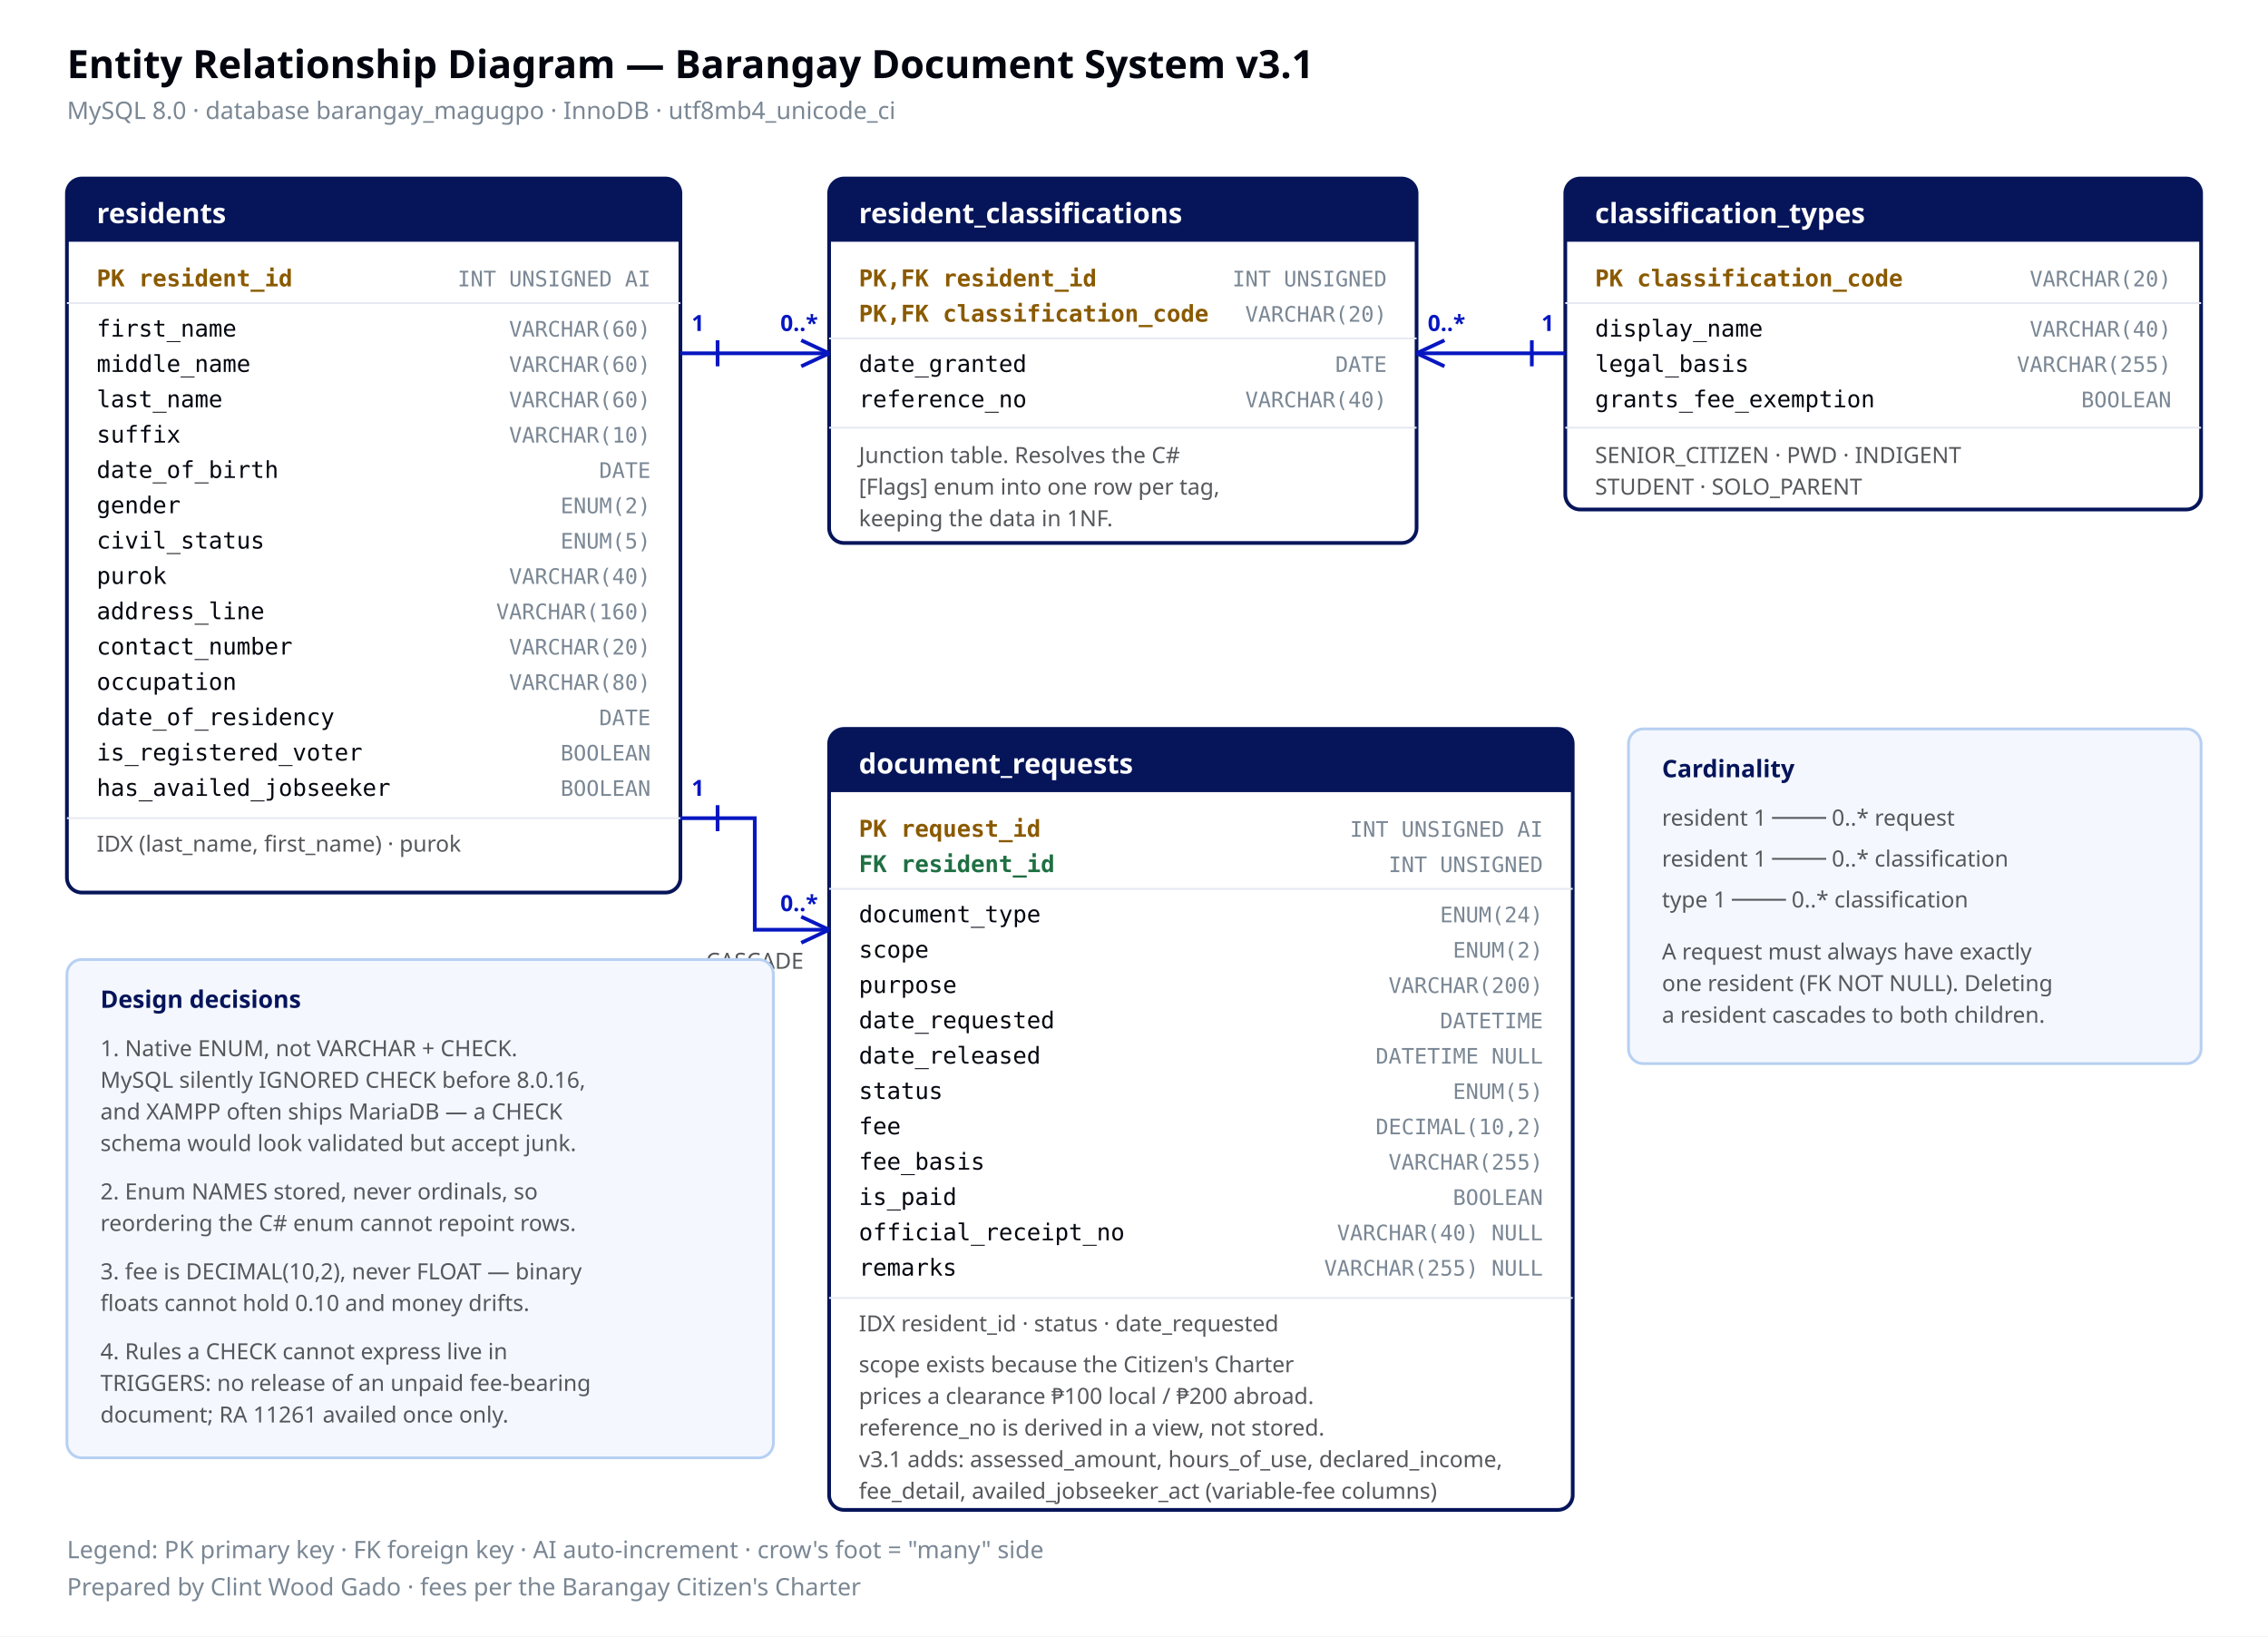
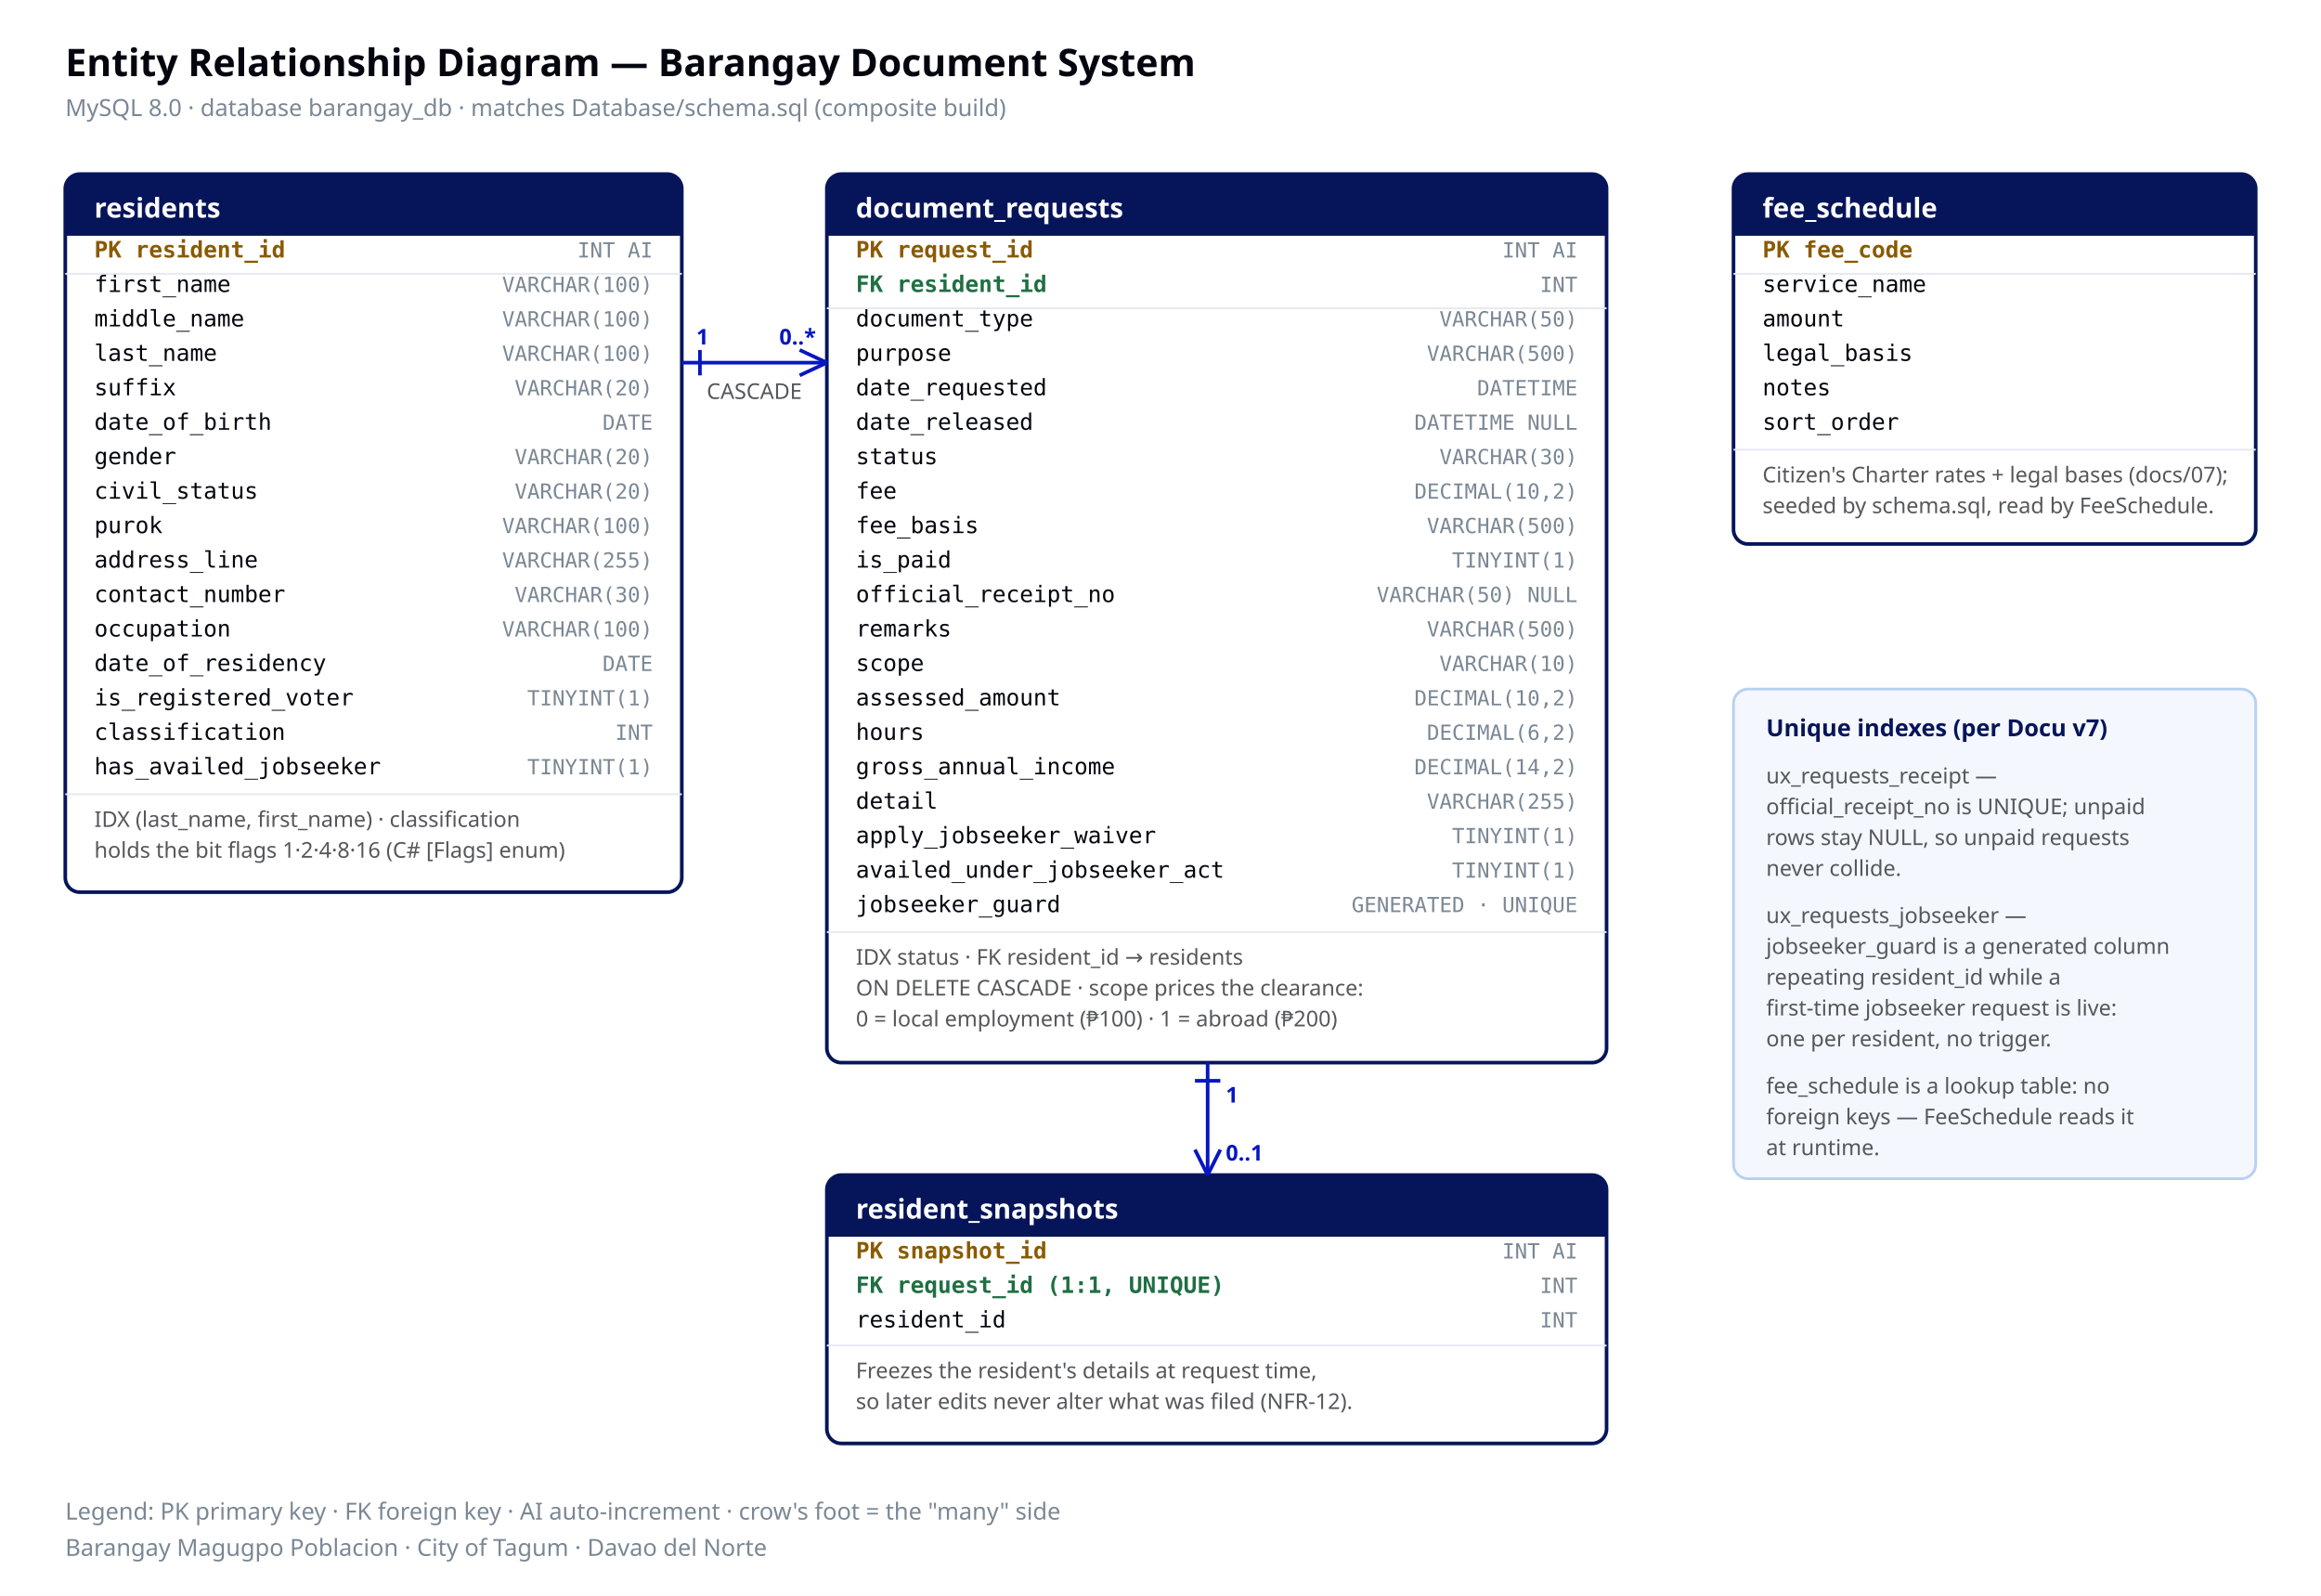
- <svg xmlns="http://www.w3.org/2000/svg" viewBox="0 0 1220 880" width="1220" height="880">
+ <svg xmlns="http://www.w3.org/2000/svg" viewBox="0 0 1280 880" width="1280" height="880">
  <defs>
    <style>
      text { font-family: "Segoe UI", -apple-system, "Noto Sans", "DejaVu Sans", sans-serif; }
      .mono { font-family: Consolas, "Cascadia Mono", "DejaVu Sans Mono", monospace; }
      .tbl     { fill:#FFFFFF; stroke:#06155A; stroke-width:2; }
      .hdr     { fill:#06155A; }
      .hdrtxt  { fill:#FFFFFF; font-size:15px; font-weight:600; }
      .col     { font-size:12.5px; fill:#04060F; }
      .pk      { font-size:12.5px; fill:#8A5A00; font-weight:700; }
      .fk      { font-size:12.5px; fill:#1F6F43; font-weight:700; }
      .type    { font-size:11.5px; fill:#7A8794; }
      .rowline { stroke:#E6E9F2; stroke-width:1; }
      .rel     { stroke:#0616C1; stroke-width:2; fill:none; }
      .card    { font-size:12px; fill:#0616C1; font-weight:700; }
      .note    { font-size:12px; fill:#55575B; }
      .notehd  { font-size:13px; fill:#06155A; font-weight:700; }
      .notebox { fill:#F4F7FE; stroke:#B7D0F2; stroke-width:1.5; }
      .title   { font-size:21px; font-weight:700; fill:#04060F; }
      .sub     { font-size:13px; fill:#7A8794; }
    </style>
  </defs>
-   <rect width="1220" height="880" fill="#FFFFFF" />
-   <text x="36" y="42" class="title">Entity Relationship Diagram — Barangay Document System v3.1</text>
-   <text x="36" y="64" class="sub">MySQL 8.0 · database barangay_magugpo · InnoDB · utf8mb4_unicode_ci</text>
+   <rect width="1280" height="880" fill="#FFFFFF" />
+   <text x="36" y="42" class="title">Entity Relationship Diagram — Barangay Document System</text>
+   <text x="36" y="64" class="sub">MySQL 8.0 · database barangay_db · matches Database/schema.sql (composite build)</text>
  <g>
-     <rect x="36" y="96" width="330" height="384" rx="8" class="tbl" />
-     <path d="M36 104 a8 8 0 0 1 8 -8 h314 a8 8 0 0 1 8 8 v26 h-330 z" class="hdr" />
+     <rect x="36" y="96" width="340" height="396" rx="8" class="tbl" />
+     <path d="M36 104 a8 8 0 0 1 8 -8 h324 a8 8 0 0 1 8 8 v26 h-340 z" class="hdr" />
    <text x="52" y="120" class="hdrtxt">residents</text>
-     <text x="52" y="154" class="pk mono">PK  resident_id</text>
-     <text x="350" y="154" class="type mono" text-anchor="end">INT UNSIGNED AI</text>
-     <line x1="36" y1="163" x2="366" y2="163" class="rowline" />
-     <text x="52" y="181" class="col mono">first_name</text>
-     <text x="350" y="181" class="type mono" text-anchor="end">VARCHAR(60)</text>
-     <text x="52" y="200" class="col mono">middle_name</text>
-     <text x="350" y="200" class="type mono" text-anchor="end">VARCHAR(60)</text>
-     <text x="52" y="219" class="col mono">last_name</text>
-     <text x="350" y="219" class="type mono" text-anchor="end">VARCHAR(60)</text>
-     <text x="52" y="238" class="col mono">suffix</text>
-     <text x="350" y="238" class="type mono" text-anchor="end">VARCHAR(10)</text>
-     <text x="52" y="257" class="col mono">date_of_birth</text>
-     <text x="350" y="257" class="type mono" text-anchor="end">DATE</text>
-     <text x="52" y="276" class="col mono">gender</text>
-     <text x="350" y="276" class="type mono" text-anchor="end">ENUM(2)</text>
-     <text x="52" y="295" class="col mono">civil_status</text>
-     <text x="350" y="295" class="type mono" text-anchor="end">ENUM(5)</text>
-     <text x="52" y="314" class="col mono">purok</text>
-     <text x="350" y="314" class="type mono" text-anchor="end">VARCHAR(40)</text>
-     <text x="52" y="333" class="col mono">address_line</text>
-     <text x="350" y="333" class="type mono" text-anchor="end">VARCHAR(160)</text>
-     <text x="52" y="352" class="col mono">contact_number</text>
-     <text x="350" y="352" class="type mono" text-anchor="end">VARCHAR(20)</text>
-     <text x="52" y="371" class="col mono">occupation</text>
-     <text x="350" y="371" class="type mono" text-anchor="end">VARCHAR(80)</text>
-     <text x="52" y="390" class="col mono">date_of_residency</text>
-     <text x="350" y="390" class="type mono" text-anchor="end">DATE</text>
-     <text x="52" y="409" class="col mono">is_registered_voter</text>
-     <text x="350" y="409" class="type mono" text-anchor="end">BOOLEAN</text>
-     <text x="52" y="428" class="col mono">has_availed_jobseeker</text>
-     <text x="350" y="428" class="type mono" text-anchor="end">BOOLEAN</text>
-     <line x1="36" y1="440" x2="366" y2="440" class="rowline" />
-     <text x="52" y="458" class="note">IDX (last_name, first_name) · purok</text>
+     <text x="52" y="142" class="pk mono">PK  resident_id</text>
+     <text x="360" y="142" class="type mono" text-anchor="end">INT AI</text>
+     <line x1="36" y1="151" x2="376" y2="151" class="rowline" />
+     <text x="52" y="161" class="col mono">first_name</text>
+     <text x="360" y="161" class="type mono" text-anchor="end">VARCHAR(100)</text>
+     <text x="52" y="180" class="col mono">middle_name</text>
+     <text x="360" y="180" class="type mono" text-anchor="end">VARCHAR(100)</text>
+     <text x="52" y="199" class="col mono">last_name</text>
+     <text x="360" y="199" class="type mono" text-anchor="end">VARCHAR(100)</text>
+     <text x="52" y="218" class="col mono">suffix</text>
+     <text x="360" y="218" class="type mono" text-anchor="end">VARCHAR(20)</text>
+     <text x="52" y="237" class="col mono">date_of_birth</text>
+     <text x="360" y="237" class="type mono" text-anchor="end">DATE</text>
+     <text x="52" y="256" class="col mono">gender</text>
+     <text x="360" y="256" class="type mono" text-anchor="end">VARCHAR(20)</text>
+     <text x="52" y="275" class="col mono">civil_status</text>
+     <text x="360" y="275" class="type mono" text-anchor="end">VARCHAR(20)</text>
+     <text x="52" y="294" class="col mono">purok</text>
+     <text x="360" y="294" class="type mono" text-anchor="end">VARCHAR(100)</text>
+     <text x="52" y="313" class="col mono">address_line</text>
+     <text x="360" y="313" class="type mono" text-anchor="end">VARCHAR(255)</text>
+     <text x="52" y="332" class="col mono">contact_number</text>
+     <text x="360" y="332" class="type mono" text-anchor="end">VARCHAR(30)</text>
+     <text x="52" y="351" class="col mono">occupation</text>
+     <text x="360" y="351" class="type mono" text-anchor="end">VARCHAR(100)</text>
+     <text x="52" y="370" class="col mono">date_of_residency</text>
+     <text x="360" y="370" class="type mono" text-anchor="end">DATE</text>
+     <text x="52" y="389" class="col mono">is_registered_voter</text>
+     <text x="360" y="389" class="type mono" text-anchor="end">TINYINT(1)</text>
+     <text x="52" y="408" class="col mono">classification</text>
+     <text x="360" y="408" class="type mono" text-anchor="end">INT</text>
+     <text x="52" y="427" class="col mono">has_availed_jobseeker</text>
+     <text x="360" y="427" class="type mono" text-anchor="end">TINYINT(1)</text>
+     <line x1="36" y1="438" x2="376" y2="438" class="rowline" />
+     <text x="52" y="456" class="note">IDX (last_name, first_name) · classification</text>
+     <text x="52" y="473" class="note">holds the bit flags 1·2·4·8·16 (C# [Flags] enum)</text>
  </g>
  <g>
-     <rect x="446" y="96" width="316" height="196" rx="8" class="tbl" />
-     <path d="M446 104 a8 8 0 0 1 8 -8 h300 a8 8 0 0 1 8 8 v26 h-316 z" class="hdr" />
-     <text x="462" y="120" class="hdrtxt">resident_classifications</text>
-     <text x="462" y="154" class="pk mono">PK,FK  resident_id</text>
-     <text x="746" y="154" class="type mono" text-anchor="end">INT UNSIGNED</text>
-     <text x="462" y="173" class="pk mono">PK,FK  classification_code</text>
-     <text x="746" y="173" class="type mono" text-anchor="end">VARCHAR(20)</text>
-     <line x1="446" y1="182" x2="762" y2="182" class="rowline" />
-     <text x="462" y="200" class="col mono">date_granted</text>
-     <text x="746" y="200" class="type mono" text-anchor="end">DATE</text>
-     <text x="462" y="219" class="col mono">reference_no</text>
-     <text x="746" y="219" class="type mono" text-anchor="end">VARCHAR(40)</text>
-     <line x1="446" y1="230" x2="762" y2="230" class="rowline" />
-     <text x="462" y="249" class="note">Junction table. Resolves the C#</text>
-     <text x="462" y="266" class="note">[Flags] enum into one row per tag,</text>
-     <text x="462" y="283" class="note">keeping the data in 1NF.</text>
+     <rect x="456" y="96" width="430" height="490" rx="8" class="tbl" />
+     <path d="M456 104 a8 8 0 0 1 8 -8 h414 a8 8 0 0 1 8 8 v26 h-430 z" class="hdr" />
+     <text x="472" y="120" class="hdrtxt">document_requests</text>
+     <text x="472" y="142" class="pk mono">PK  request_id</text>
+     <text x="870" y="142" class="type mono" text-anchor="end">INT AI</text>
+     <text x="472" y="161" class="fk mono">FK  resident_id</text>
+     <text x="870" y="161" class="type mono" text-anchor="end">INT</text>
+     <line x1="456" y1="170" x2="886" y2="170" class="rowline" />
+     <text x="472" y="180" class="col mono">document_type</text>
+     <text x="870" y="180" class="type mono" text-anchor="end">VARCHAR(50)</text>
+     <text x="472" y="199" class="col mono">purpose</text>
+     <text x="870" y="199" class="type mono" text-anchor="end">VARCHAR(500)</text>
+     <text x="472" y="218" class="col mono">date_requested</text>
+     <text x="870" y="218" class="type mono" text-anchor="end">DATETIME</text>
+     <text x="472" y="237" class="col mono">date_released</text>
+     <text x="870" y="237" class="type mono" text-anchor="end">DATETIME NULL</text>
+     <text x="472" y="256" class="col mono">status</text>
+     <text x="870" y="256" class="type mono" text-anchor="end">VARCHAR(30)</text>
+     <text x="472" y="275" class="col mono">fee</text>
+     <text x="870" y="275" class="type mono" text-anchor="end">DECIMAL(10,2)</text>
+     <text x="472" y="294" class="col mono">fee_basis</text>
+     <text x="870" y="294" class="type mono" text-anchor="end">VARCHAR(500)</text>
+     <text x="472" y="313" class="col mono">is_paid</text>
+     <text x="870" y="313" class="type mono" text-anchor="end">TINYINT(1)</text>
+     <text x="472" y="332" class="col mono">official_receipt_no</text>
+     <text x="870" y="332" class="type mono" text-anchor="end">VARCHAR(50) NULL</text>
+     <text x="472" y="351" class="col mono">remarks</text>
+     <text x="870" y="351" class="type mono" text-anchor="end">VARCHAR(500)</text>
+     <text x="472" y="370" class="col mono">scope</text>
+     <text x="870" y="370" class="type mono" text-anchor="end">VARCHAR(10)</text>
+     <text x="472" y="389" class="col mono">assessed_amount</text>
+     <text x="870" y="389" class="type mono" text-anchor="end">DECIMAL(10,2)</text>
+     <text x="472" y="408" class="col mono">hours</text>
+     <text x="870" y="408" class="type mono" text-anchor="end">DECIMAL(6,2)</text>
+     <text x="472" y="427" class="col mono">gross_annual_income</text>
+     <text x="870" y="427" class="type mono" text-anchor="end">DECIMAL(14,2)</text>
+     <text x="472" y="446" class="col mono">detail</text>
+     <text x="870" y="446" class="type mono" text-anchor="end">VARCHAR(255)</text>
+     <text x="472" y="465" class="col mono">apply_jobseeker_waiver</text>
+     <text x="870" y="465" class="type mono" text-anchor="end">TINYINT(1)</text>
+     <text x="472" y="484" class="col mono">availed_under_jobseeker_act</text>
+     <text x="870" y="484" class="type mono" text-anchor="end">TINYINT(1)</text>
+     <text x="472" y="503" class="col mono">jobseeker_guard</text>
+     <text x="870" y="503" class="type mono" text-anchor="end">GENERATED · UNIQUE</text>
+     <line x1="456" y1="514" x2="886" y2="514" class="rowline" />
+     <text x="472" y="532" class="note">IDX status · FK resident_id → residents</text>
+     <text x="472" y="549" class="note">ON DELETE CASCADE · scope prices the clearance:</text>
+     <text x="472" y="566" class="note">0 = local employment (₱100) · 1 = abroad (₱200)</text>
  </g>
  <g>
-     <rect x="842" y="96" width="342" height="178" rx="8" class="tbl" />
-     <path d="M842 104 a8 8 0 0 1 8 -8 h326 a8 8 0 0 1 8 8 v26 h-342 z" class="hdr" />
-     <text x="858" y="120" class="hdrtxt">classification_types</text>
-     <text x="858" y="154" class="pk mono">PK  classification_code</text>
-     <text x="1168" y="154" class="type mono" text-anchor="end">VARCHAR(20)</text>
-     <line x1="842" y1="163" x2="1184" y2="163" class="rowline" />
-     <text x="858" y="181" class="col mono">display_name</text>
-     <text x="1168" y="181" class="type mono" text-anchor="end">VARCHAR(40)</text>
-     <text x="858" y="200" class="col mono">legal_basis</text>
-     <text x="1168" y="200" class="type mono" text-anchor="end">VARCHAR(255)</text>
-     <text x="858" y="219" class="col mono">grants_fee_exemption</text>
-     <text x="1168" y="219" class="type mono" text-anchor="end">BOOLEAN</text>
-     <line x1="842" y1="230" x2="1184" y2="230" class="rowline" />
-     <text x="858" y="249" class="note">SENIOR_CITIZEN · PWD · INDIGENT</text>
-     <text x="858" y="266" class="note">STUDENT · SOLO_PARENT</text>
+     <rect x="456" y="648" width="430" height="148" rx="8" class="tbl" />
+     <path d="M456 656 a8 8 0 0 1 8 -8 h414 a8 8 0 0 1 8 8 v26 h-430 z" class="hdr" />
+     <text x="472" y="672" class="hdrtxt">resident_snapshots</text>
+     <text x="472" y="694" class="pk mono">PK  snapshot_id</text>
+     <text x="870" y="694" class="type mono" text-anchor="end">INT AI</text>
+     <text x="472" y="713" class="fk mono">FK  request_id  (1:1, UNIQUE)</text>
+     <text x="870" y="713" class="type mono" text-anchor="end">INT</text>
+     <text x="472" y="732" class="col mono">resident_id</text>
+     <text x="870" y="732" class="type mono" text-anchor="end">INT</text>
+     <line x1="456" y1="742" x2="886" y2="742" class="rowline" />
+     <text x="472" y="760" class="note">Freezes the resident's details at request time,</text>
+     <text x="472" y="777" class="note">so later edits never alter what was filed (NFR-12).</text>
  </g>
  <g>
-     <rect x="446" y="392" width="400" height="420" rx="8" class="tbl" />
-     <path d="M446 400 a8 8 0 0 1 8 -8 h384 a8 8 0 0 1 8 8 v26 h-400 z" class="hdr" />
-     <text x="462" y="416" class="hdrtxt">document_requests</text>
-     <text x="462" y="450" class="pk mono">PK  request_id</text>
-     <text x="830" y="450" class="type mono" text-anchor="end">INT UNSIGNED AI</text>
-     <text x="462" y="469" class="fk mono">FK  resident_id</text>
-     <text x="830" y="469" class="type mono" text-anchor="end">INT UNSIGNED</text>
-     <line x1="446" y1="478" x2="846" y2="478" class="rowline" />
-     <text x="462" y="496" class="col mono">document_type</text>
-     <text x="830" y="496" class="type mono" text-anchor="end">ENUM(24)</text>
-     <text x="462" y="515" class="col mono">scope</text>
-     <text x="830" y="515" class="type mono" text-anchor="end">ENUM(2)</text>
-     <text x="462" y="534" class="col mono">purpose</text>
-     <text x="830" y="534" class="type mono" text-anchor="end">VARCHAR(200)</text>
-     <text x="462" y="553" class="col mono">date_requested</text>
-     <text x="830" y="553" class="type mono" text-anchor="end">DATETIME</text>
-     <text x="462" y="572" class="col mono">date_released</text>
-     <text x="830" y="572" class="type mono" text-anchor="end">DATETIME NULL</text>
-     <text x="462" y="591" class="col mono">status</text>
-     <text x="830" y="591" class="type mono" text-anchor="end">ENUM(5)</text>
-     <text x="462" y="610" class="col mono">fee</text>
-     <text x="830" y="610" class="type mono" text-anchor="end">DECIMAL(10,2)</text>
-     <text x="462" y="629" class="col mono">fee_basis</text>
-     <text x="830" y="629" class="type mono" text-anchor="end">VARCHAR(255)</text>
-     <text x="462" y="648" class="col mono">is_paid</text>
-     <text x="830" y="648" class="type mono" text-anchor="end">BOOLEAN</text>
-     <text x="462" y="667" class="col mono">official_receipt_no</text>
-     <text x="830" y="667" class="type mono" text-anchor="end">VARCHAR(40) NULL</text>
-     <text x="462" y="686" class="col mono">remarks</text>
-     <text x="830" y="686" class="type mono" text-anchor="end">VARCHAR(255) NULL</text>
-     <line x1="446" y1="698" x2="846" y2="698" class="rowline" />
-     <text x="462" y="716" class="note">IDX resident_id · status · date_requested</text>
-     <text x="462" y="738" class="note">scope exists because the Citizen's Charter</text>
-     <text x="462" y="755" class="note">prices a clearance ₱100 local / ₱200 abroad.</text>
-     <text x="462" y="772" class="note">reference_no is derived in a view, not stored.</text>
-     <text x="462" y="789" class="note">v3.1 adds: assessed_amount, hours_of_use, declared_income,</text>
-     <text x="462" y="806" class="note">fee_detail, availed_jobseeker_act (variable-fee columns)</text>
+     <rect x="956" y="96" width="288" height="204" rx="8" class="tbl" />
+     <path d="M956 104 a8 8 0 0 1 8 -8 h272 a8 8 0 0 1 8 8 v26 h-288 z" class="hdr" />
+     <text x="972" y="120" class="hdrtxt">fee_schedule</text>
+     <text x="972" y="142" class="pk mono">PK  fee_code</text>
+     <line x1="956" y1="151" x2="1244" y2="151" class="rowline" />
+     <text x="972" y="161" class="col mono">service_name</text>
+     <text x="972" y="180" class="col mono">amount</text>
+     <text x="972" y="199" class="col mono">legal_basis</text>
+     <text x="972" y="218" class="col mono">notes</text>
+     <text x="972" y="237" class="col mono">sort_order</text>
+     <line x1="956" y1="248" x2="1244" y2="248" class="rowline" />
+     <text x="972" y="266" class="note">Citizen's Charter rates + legal bases (docs/07);</text>
+     <text x="972" y="283" class="note">seeded by schema.sql, read by FeeSchedule.</text>
  </g>
-   <path d="M366 190 H446" class="rel" />
-   <path d="M386 183 V197" class="rel" />
-   <path d="M446 190 l-15 -7 M446 190 l-15 7" class="rel" />
-   <text x="372" y="178" class="card">1</text>
-   <text x="440" y="178" class="card" text-anchor="end">0..*</text>
-   <path d="M842 190 H762" class="rel" />
-   <path d="M824 183 V197" class="rel" />
-   <path d="M762 190 l15 -7 M762 190 l15 7" class="rel" />
-   <text x="836" y="178" class="card" text-anchor="end">1</text>
-   <text x="768" y="178" class="card">0..*</text>
-   <path d="M366 440 H406 V500 H446" class="rel" />
-   <path d="M386 433 V447" class="rel" />
-   <path d="M446 500 l-15 -7 M446 500 l-15 7" class="rel" />
-   <text x="372" y="428" class="card">1</text>
-   <text x="440" y="490" class="card" text-anchor="end">0..*</text>
-   <text x="406" y="521" class="note" text-anchor="middle">CASCADE</text>
+   <path d="M376 200 H456" class="rel" />
+   <path d="M386 193 V207" class="rel" />
+   <path d="M456 200 l-15 -7 M456 200 l-15 7" class="rel" />
+   <text x="384" y="190" class="card">1</text>
+   <text x="450" y="190" class="card" text-anchor="end">0..*</text>
+   <text x="416" y="220" class="note" text-anchor="middle">CASCADE</text>
+   <path d="M666 586 V648" class="rel" />
+   <path d="M659 596 H673" class="rel" />
+   <path d="M666 648 l-7 -14 M666 648 l7 -14" class="rel" />
+   <text x="676" y="608" class="card">1</text>
+   <text x="676" y="640" class="card">0..1</text>
  <g>
-     <rect x="36" y="516" width="380" height="268" rx="8" class="notebox" />
-     <text x="54" y="542" class="notehd">Design decisions</text>
-     <text x="54" y="568" class="note">1. Native ENUM, not VARCHAR + CHECK.</text>
-     <text x="54" y="585" class="note">MySQL silently IGNORED CHECK before 8.0.16,</text>
-     <text x="54" y="602" class="note">and XAMPP often ships MariaDB — a CHECK</text>
-     <text x="54" y="619" class="note">schema would look validated but accept junk.</text>
-     <text x="54" y="645" class="note">2. Enum NAMES stored, never ordinals, so</text>
-     <text x="54" y="662" class="note">reordering the C# enum cannot repoint rows.</text>
-     <text x="54" y="688" class="note">3. fee is DECIMAL(10,2), never FLOAT — binary</text>
-     <text x="54" y="705" class="note">floats cannot hold 0.10 and money drifts.</text>
-     <text x="54" y="731" class="note">4. Rules a CHECK cannot express live in</text>
-     <text x="54" y="748" class="note">TRIGGERS: no release of an unpaid fee-bearing</text>
-     <text x="54" y="765" class="note">document; RA 11261 availed once only.</text>
+     <rect x="956" y="380" width="288" height="270" rx="8" class="notebox" />
+     <text x="974" y="406" class="notehd">Unique indexes (per Docu v7)</text>
+     <text x="974" y="432" class="note">ux_requests_receipt —</text>
+     <text x="974" y="449" class="note">official_receipt_no is UNIQUE; unpaid</text>
+     <text x="974" y="466" class="note">rows stay NULL, so unpaid requests</text>
+     <text x="974" y="483" class="note">never collide.</text>
+     <text x="974" y="509" class="note">ux_requests_jobseeker —</text>
+     <text x="974" y="526" class="note">jobseeker_guard is a generated column</text>
+     <text x="974" y="543" class="note">repeating resident_id while a</text>
+     <text x="974" y="560" class="note">first-time jobseeker request is live:</text>
+     <text x="974" y="577" class="note">one per resident, no trigger.</text>
+     <text x="974" y="603" class="note">fee_schedule is a lookup table: no</text>
+     <text x="974" y="620" class="note">foreign keys — FeeSchedule reads it</text>
+     <text x="974" y="637" class="note">at runtime.</text>
  </g>
-   <g>
-     <rect x="876" y="392" width="308" height="180" rx="8" class="notebox" />
-     <text x="894" y="418" class="notehd">Cardinality</text>
-     <text x="894" y="444" class="note">resident 1 ──── 0..* request</text>
-     <text x="894" y="466" class="note">resident 1 ──── 0..* classification</text>
-     <text x="894" y="488" class="note">type     1 ──── 0..* classification</text>
-     <text x="894" y="516" class="note">A request must always have exactly</text>
-     <text x="894" y="533" class="note">one resident (FK NOT NULL). Deleting</text>
-     <text x="894" y="550" class="note">a resident cascades to both children.</text>
-   </g>
-   <text x="36" y="838" class="sub">Legend: PK primary key · FK foreign key · AI auto-increment · crow's foot = "many" side</text>
-   <text x="36" y="858" class="sub">Prepared by Clint Wood Gado · fees per the Barangay Citizen's Charter</text>
+   <text x="36" y="838" class="sub">Legend: PK primary key · FK foreign key · AI auto-increment · crow's foot = the "many" side</text>
+   <text x="36" y="858" class="sub">Barangay Magugpo Poblacion · City of Tagum · Davao del Norte</text>
</svg>
